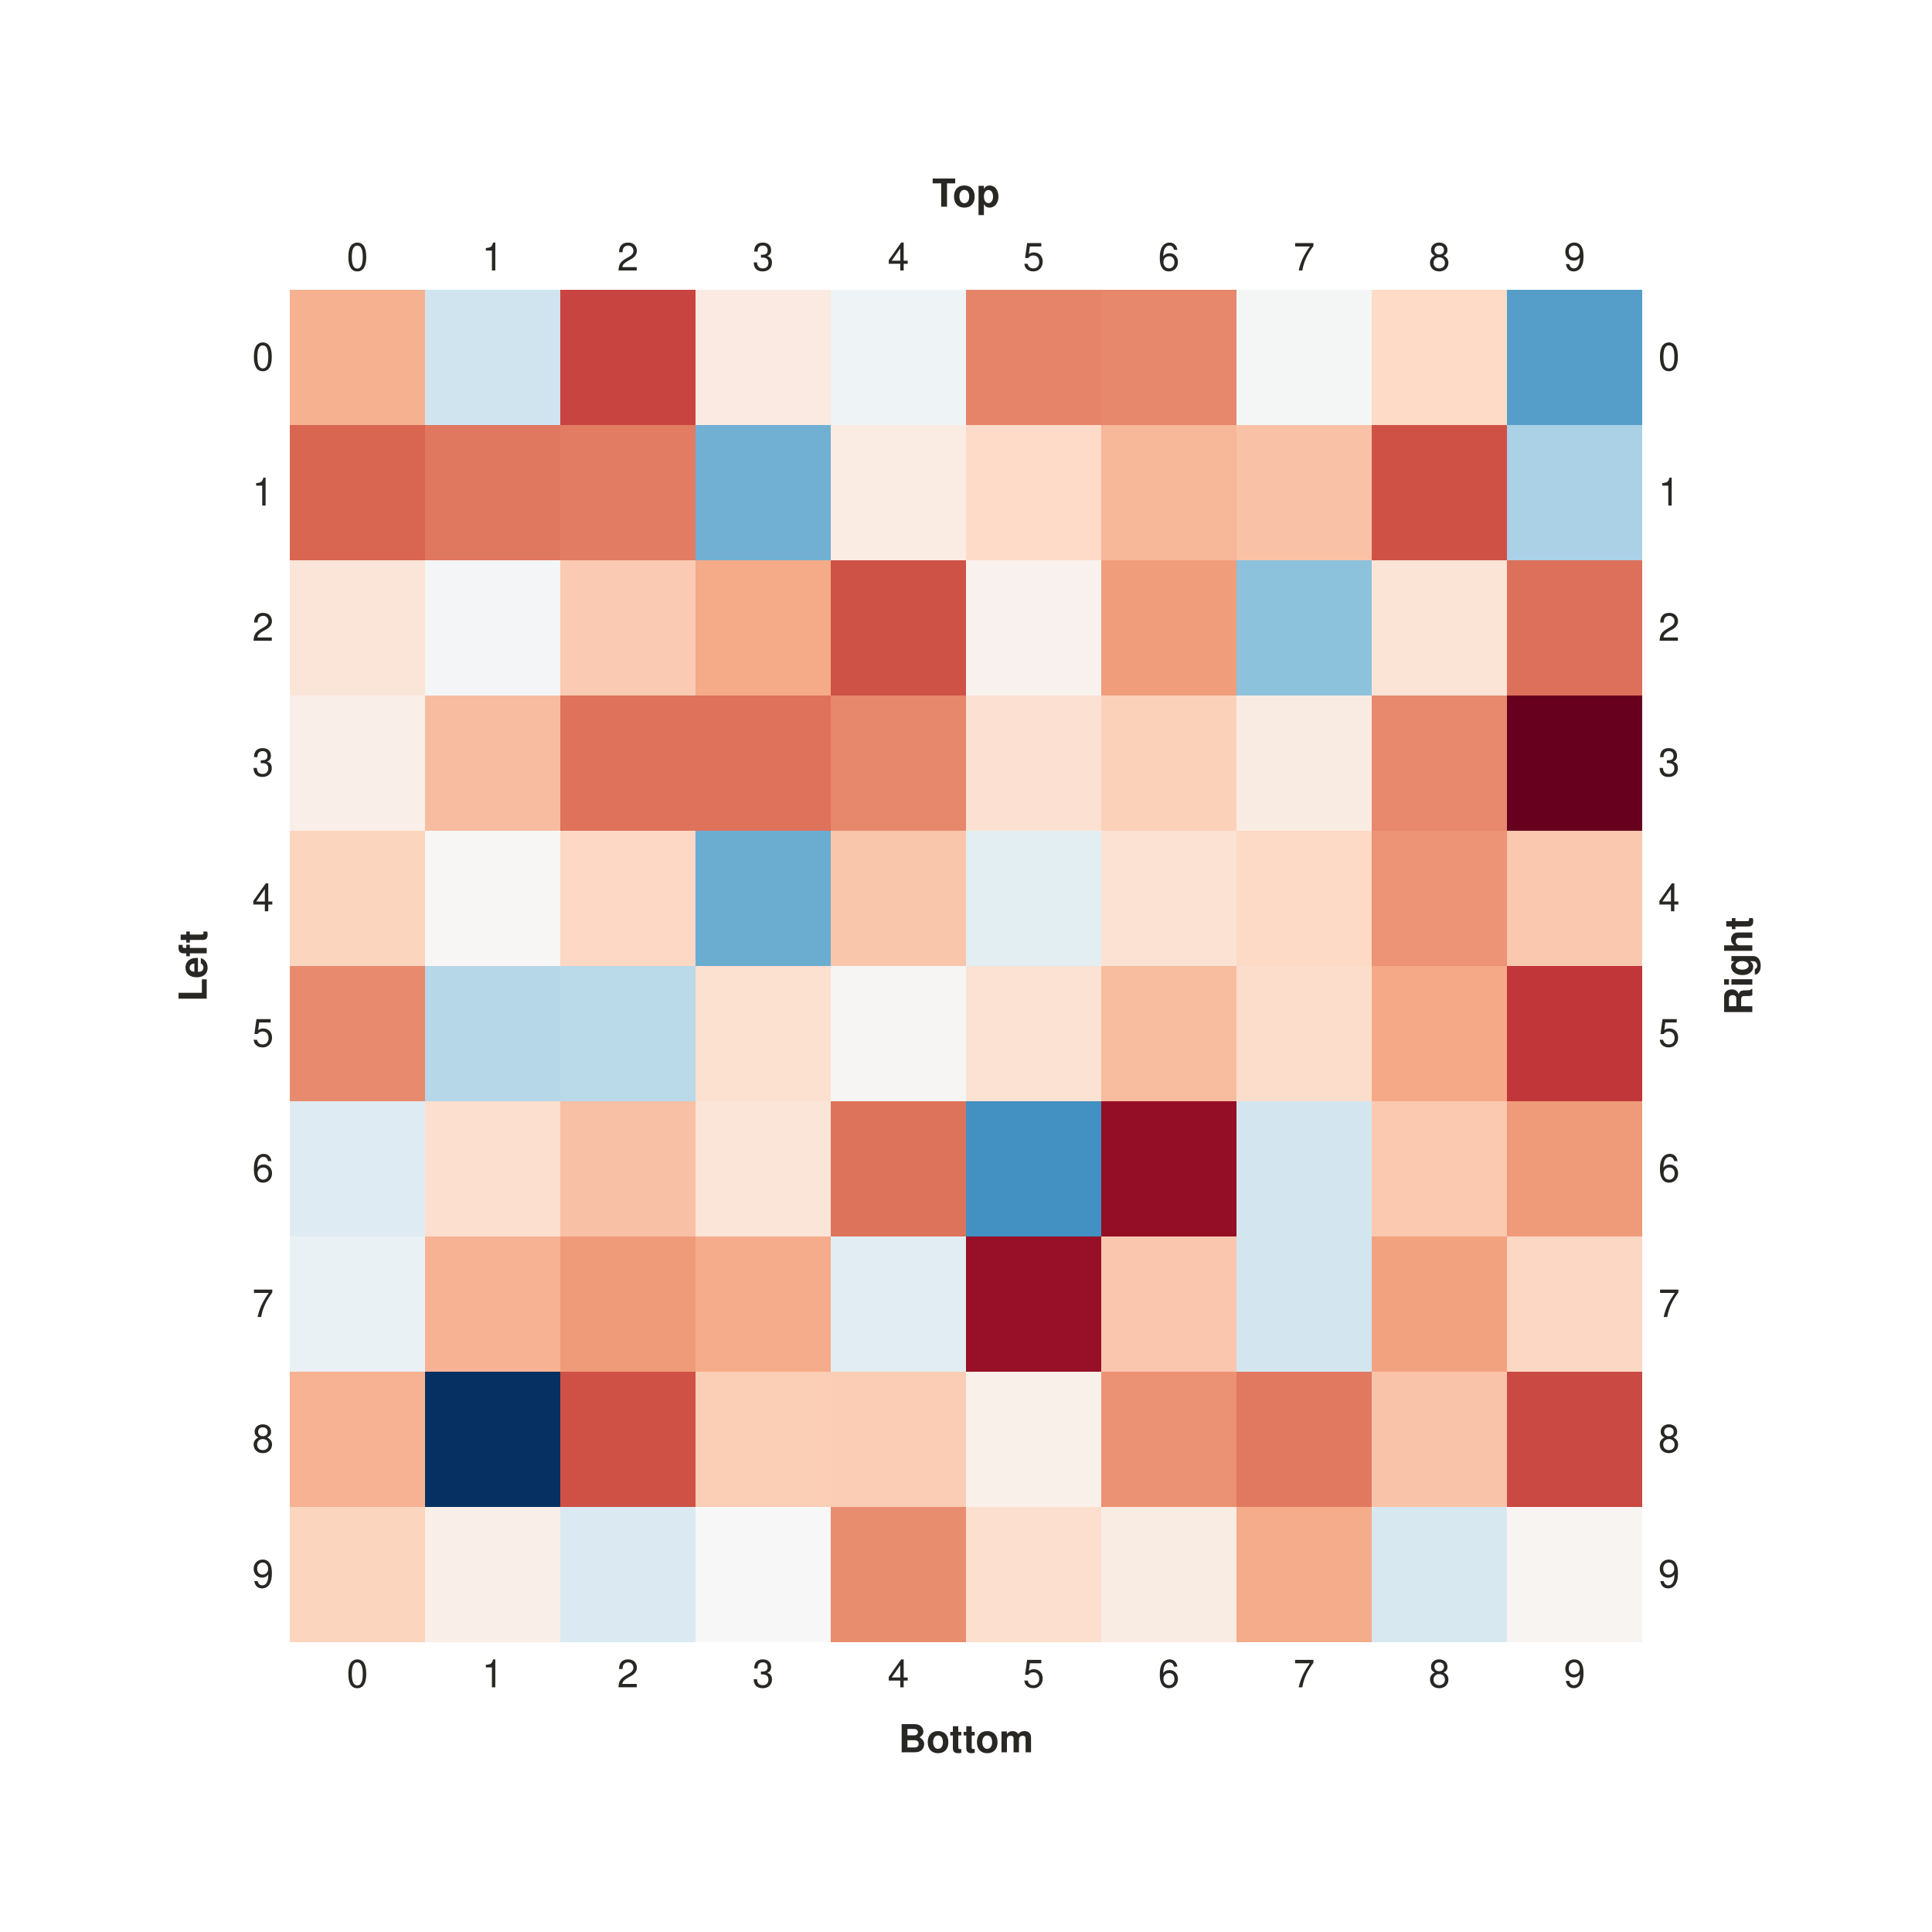
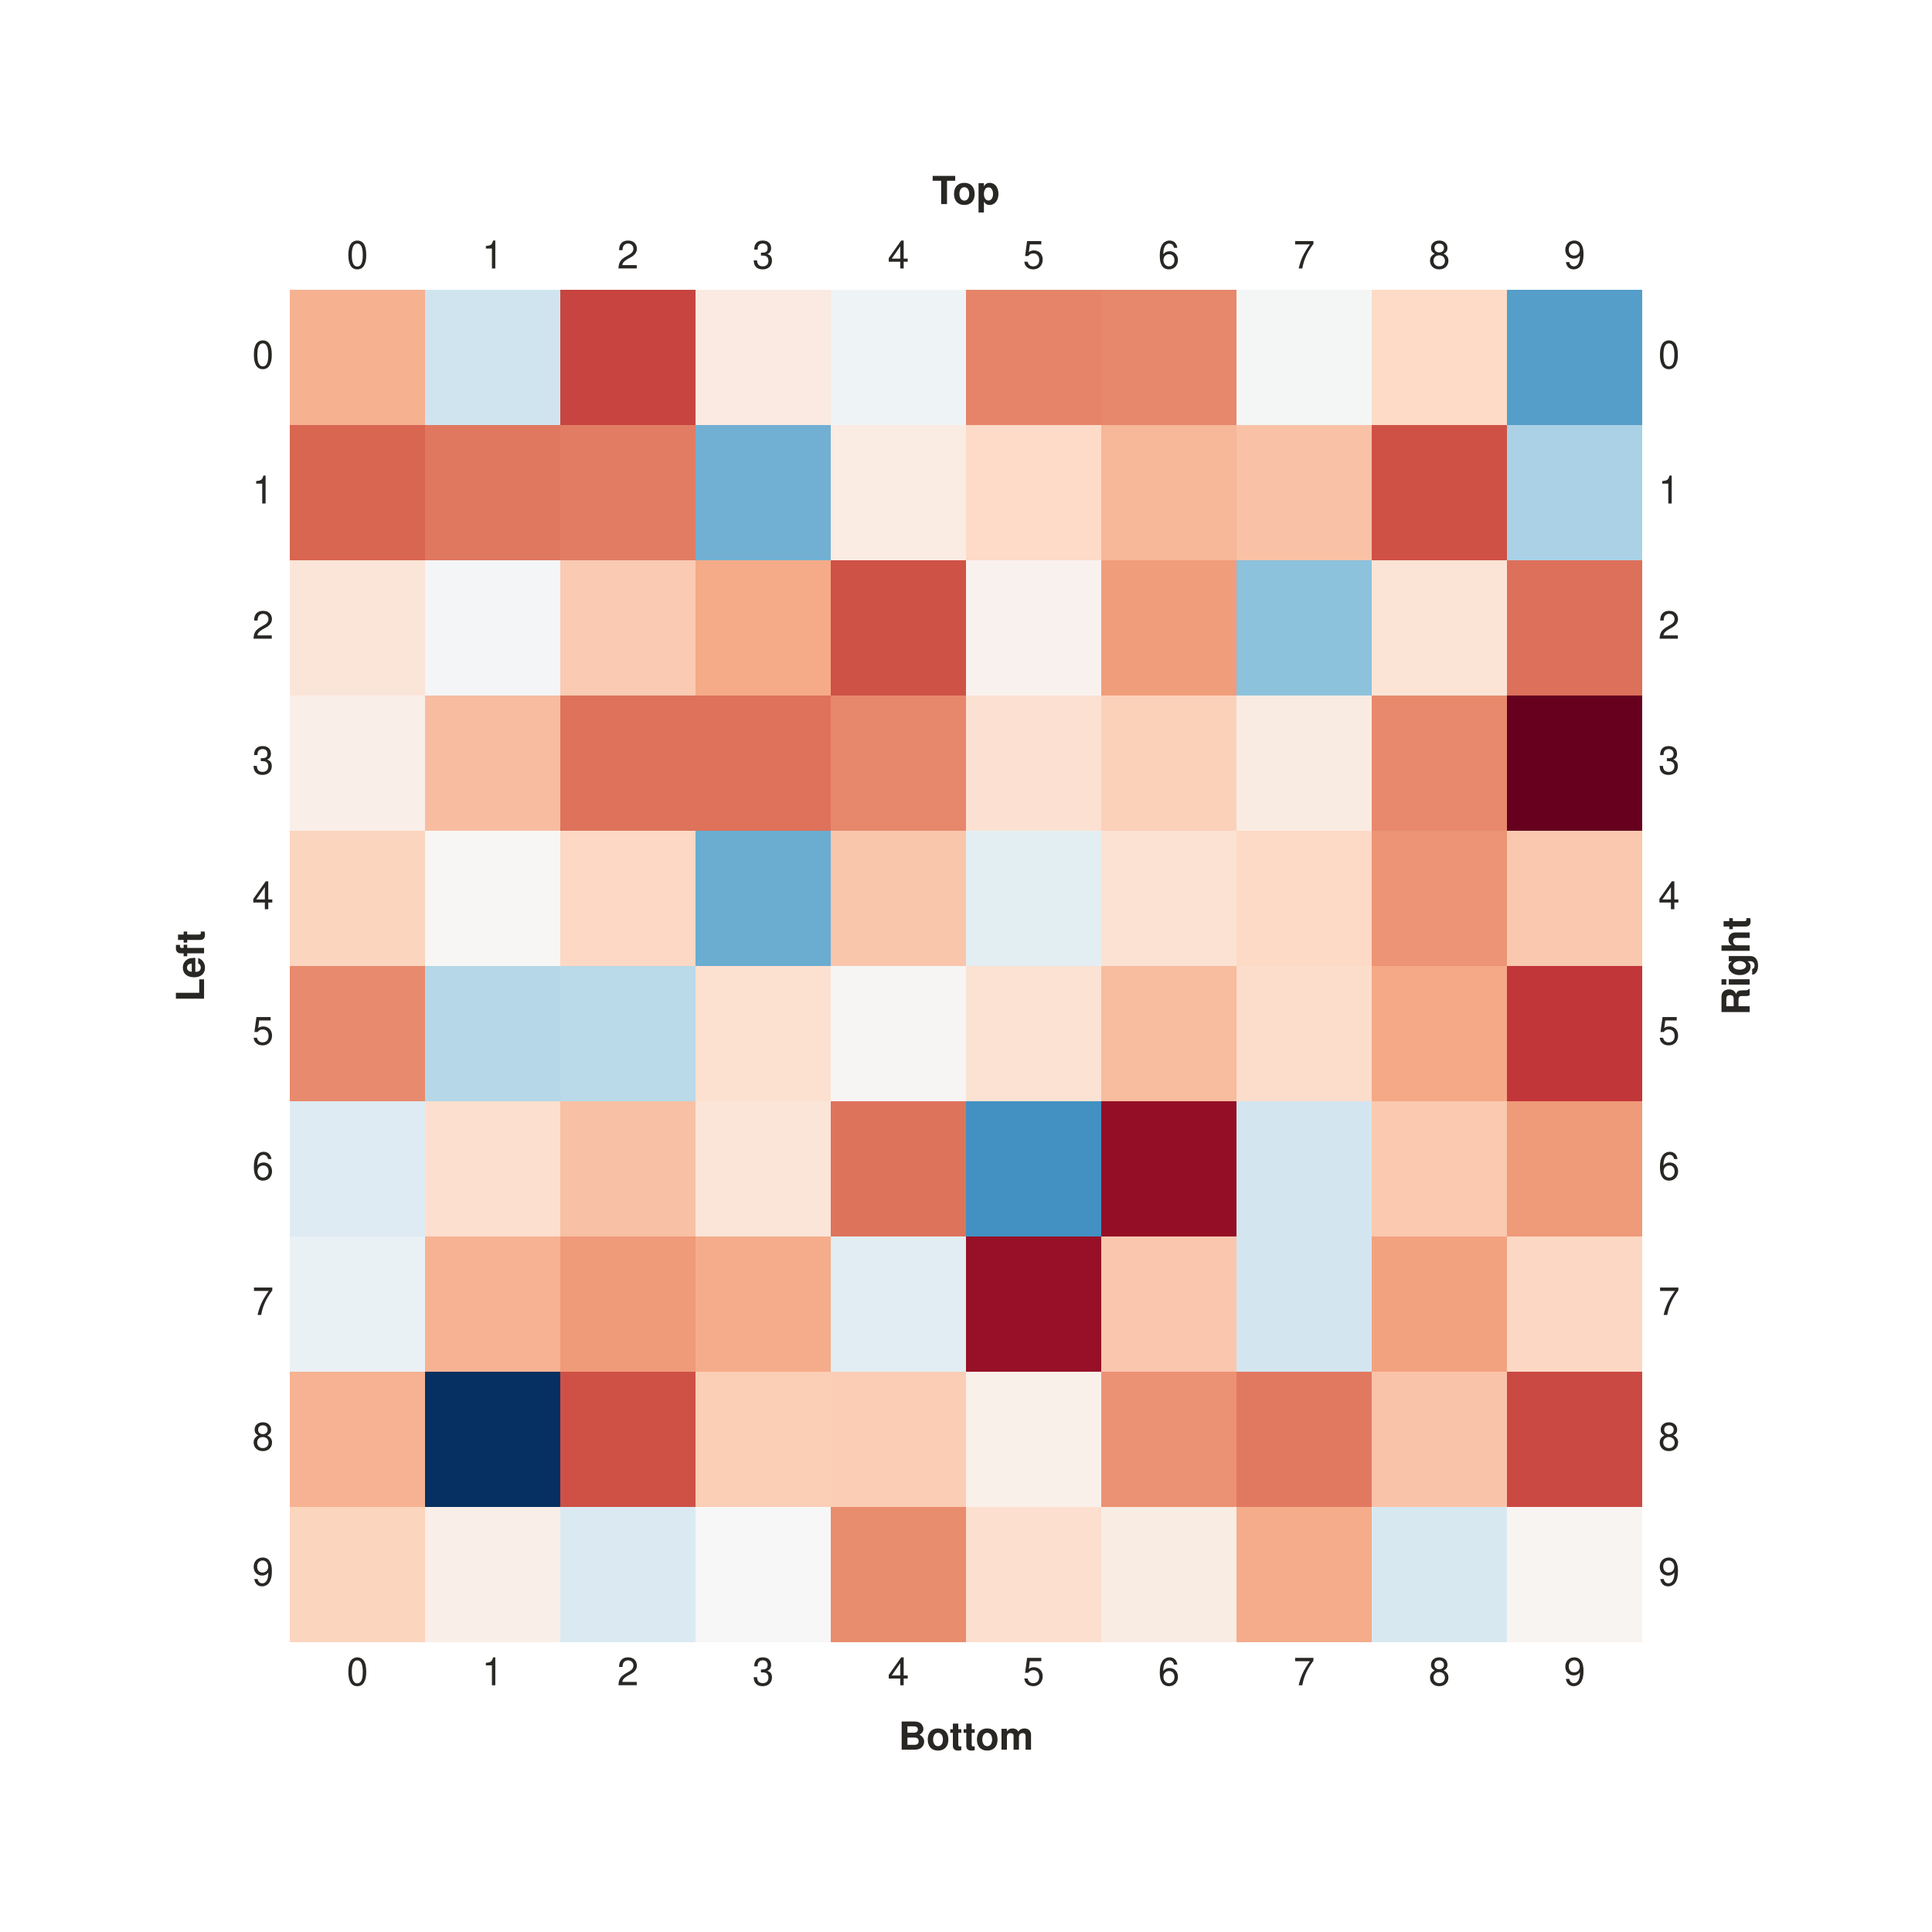
- <svg xmlns="http://www.w3.org/2000/svg" class="toyplot-canvas-Canvas" height="600px" id="t05a10205318f4686a7c320eac6c85ee1" preserveAspectRatio="xMidYMid meet" style="background-color:transparent;fill:rgb(16.1%,15.3%,14.1%);fill-opacity:1.0;font-family:Helvetica;font-size:12px;opacity:1.0;stroke:rgb(16.1%,15.3%,14.1%);stroke-opacity:1.0;stroke-width:1.0" viewBox="0 0 600 600" width="600px">
-   <g class="toyplot-coordinates-Table" id="t883c51c77dbe473e9f552105efc213cc">
-     <text style="dominant-baseline:middle;fill:rgb(16.1%,15.3%,14.1%);fill-opacity:1.0;font-size:12px;stroke:none;text-anchor:middle" transform="translate(111.0,80.0)">
-       <tspan style="dominant-baseline:inherit">0</tspan>
-     </text>
-     <text style="dominant-baseline:middle;fill:rgb(16.1%,15.3%,14.1%);fill-opacity:1.0;font-size:12px;stroke:none;text-anchor:middle" transform="translate(153.0,80.0)">
-       <tspan style="dominant-baseline:inherit">1</tspan>
-     </text>
-     <text style="dominant-baseline:middle;fill:rgb(16.1%,15.3%,14.1%);fill-opacity:1.0;font-size:12px;stroke:none;text-anchor:middle" transform="translate(195.0,80.0)">
-       <tspan style="dominant-baseline:inherit">2</tspan>
-     </text>
-     <text style="dominant-baseline:middle;fill:rgb(16.1%,15.3%,14.1%);fill-opacity:1.0;font-size:12px;stroke:none;text-anchor:middle" transform="translate(237.0,80.0)">
-       <tspan style="dominant-baseline:inherit">3</tspan>
-     </text>
-     <text style="dominant-baseline:middle;fill:rgb(16.1%,15.3%,14.1%);fill-opacity:1.0;font-size:12px;stroke:none;text-anchor:middle" transform="translate(279.0,80.0)">
-       <tspan style="dominant-baseline:inherit">4</tspan>
-     </text>
-     <text style="dominant-baseline:middle;fill:rgb(16.1%,15.3%,14.1%);fill-opacity:1.0;font-size:12px;stroke:none;text-anchor:middle" transform="translate(321.0,80.0)">
-       <tspan style="dominant-baseline:inherit">5</tspan>
-     </text>
-     <text style="dominant-baseline:middle;fill:rgb(16.1%,15.3%,14.1%);fill-opacity:1.0;font-size:12px;stroke:none;text-anchor:middle" transform="translate(363.0,80.0)">
-       <tspan style="dominant-baseline:inherit">6</tspan>
-     </text>
-     <text style="dominant-baseline:middle;fill:rgb(16.1%,15.3%,14.1%);fill-opacity:1.0;font-size:12px;stroke:none;text-anchor:middle" transform="translate(405.0,80.0)">
-       <tspan style="dominant-baseline:inherit">7</tspan>
-     </text>
-     <text style="dominant-baseline:middle;fill:rgb(16.1%,15.3%,14.1%);fill-opacity:1.0;font-size:12px;stroke:none;text-anchor:middle" transform="translate(447.0,80.0)">
-       <tspan style="dominant-baseline:inherit">8</tspan>
-     </text>
-     <text style="dominant-baseline:middle;fill:rgb(16.1%,15.3%,14.1%);fill-opacity:1.0;font-size:12px;stroke:none;text-anchor:middle" transform="translate(489.0,80.0)">
-       <tspan style="dominant-baseline:inherit">9</tspan>
-     </text>
-     <text style="dominant-baseline:middle;fill:rgb(16.1%,15.3%,14.1%);fill-opacity:1.0;font-size:12px;stroke:none;text-anchor:end" transform="translate(85.0,111.0)">
-       <tspan style="dominant-baseline:inherit">0</tspan>
+ <svg xmlns="http://www.w3.org/2000/svg" class="toyplot-canvas-Canvas" height="600px" id="tc8088cb92591401eb01830d61f2ac888" preserveAspectRatio="xMidYMid meet" style="background-color:transparent;fill:rgb(16.1%,15.3%,14.1%);fill-opacity:1.0;font-family:Helvetica;font-size:12px;opacity:1.0;stroke:rgb(16.1%,15.3%,14.1%);stroke-opacity:1.0;stroke-width:1.0" viewBox="0 0 600 600" width="600px">
+   <g class="toyplot-coordinates-Table" id="te0b5a60a46024a7094e76aac65161b5f">
+     <text style="fill:rgb(16.1%,15.3%,14.1%);fill-opacity:1.0;font-size:12px;stroke:none;text-anchor:middle" transform="translate(111.0,80.0)translate(0,3.375)">
+       <tspan>0</tspan>
+     </text>
+     <text style="fill:rgb(16.1%,15.3%,14.1%);fill-opacity:1.0;font-size:12px;stroke:none;text-anchor:middle" transform="translate(153.0,80.0)translate(0,3.375)">
+       <tspan>1</tspan>
+     </text>
+     <text style="fill:rgb(16.1%,15.3%,14.1%);fill-opacity:1.0;font-size:12px;stroke:none;text-anchor:middle" transform="translate(195.0,80.0)translate(0,3.375)">
+       <tspan>2</tspan>
+     </text>
+     <text style="fill:rgb(16.1%,15.3%,14.1%);fill-opacity:1.0;font-size:12px;stroke:none;text-anchor:middle" transform="translate(237.0,80.0)translate(0,3.375)">
+       <tspan>3</tspan>
+     </text>
+     <text style="fill:rgb(16.1%,15.3%,14.1%);fill-opacity:1.0;font-size:12px;stroke:none;text-anchor:middle" transform="translate(279.0,80.0)translate(0,3.375)">
+       <tspan>4</tspan>
+     </text>
+     <text style="fill:rgb(16.1%,15.3%,14.1%);fill-opacity:1.0;font-size:12px;stroke:none;text-anchor:middle" transform="translate(321.0,80.0)translate(0,3.375)">
+       <tspan>5</tspan>
+     </text>
+     <text style="fill:rgb(16.1%,15.3%,14.1%);fill-opacity:1.0;font-size:12px;stroke:none;text-anchor:middle" transform="translate(363.0,80.0)translate(0,3.375)">
+       <tspan>6</tspan>
+     </text>
+     <text style="fill:rgb(16.1%,15.3%,14.1%);fill-opacity:1.0;font-size:12px;stroke:none;text-anchor:middle" transform="translate(405.0,80.0)translate(0,3.375)">
+       <tspan>7</tspan>
+     </text>
+     <text style="fill:rgb(16.1%,15.3%,14.1%);fill-opacity:1.0;font-size:12px;stroke:none;text-anchor:middle" transform="translate(447.0,80.0)translate(0,3.375)">
+       <tspan>8</tspan>
+     </text>
+     <text style="fill:rgb(16.1%,15.3%,14.1%);fill-opacity:1.0;font-size:12px;stroke:none;text-anchor:middle" transform="translate(489.0,80.0)translate(0,3.375)">
+       <tspan>9</tspan>
+     </text>
+     <text style="fill:rgb(16.1%,15.3%,14.1%);fill-opacity:1.0;font-size:12px;stroke:none;text-anchor:end" transform="translate(85.0,111.0)translate(0,3.375)">
+       <tspan>0</tspan>
    </text>
    <rect height="42.0" style="fill:rgb(96.5%,69.4%,57%);fill-opacity:1.0;stroke:none" width="42.0" x="90.0" y="90.0" />
    <rect height="42.0" style="fill:rgb(81.6%,89.6%,94%);fill-opacity:1.0;stroke:none" width="42.0" x="132.0" y="90.0" />
    <rect height="42.0" style="fill:rgb(78.4%,26.6%,25%);fill-opacity:1.0;stroke:none" width="42.0" x="174.0" y="90.0" />
    <rect height="42.0" style="fill:rgb(97.9%,91.8%,88.2%);fill-opacity:1.0;stroke:none" width="42.0" x="216.0" y="90.0" />
    <rect height="42.0" style="fill:rgb(93.5%,95.3%,96.2%);fill-opacity:1.0;stroke:none" width="42.0" x="258.0" y="90.0" />
    <rect height="42.0" style="fill:rgb(90.1%,51.9%,41.1%);fill-opacity:1.0;stroke:none" width="42.0" x="300.0" y="90.0" />
    <rect height="42.0" style="fill:rgb(90.6%,53.1%,42.1%);fill-opacity:1.0;stroke:none" width="42.0" x="342.0" y="90.0" />
    <rect height="42.0" style="fill:rgb(95.6%,96.3%,96.6%);fill-opacity:1.0;stroke:none" width="42.0" x="384.0" y="90.0" />
    <rect height="42.0" style="fill:rgb(99.2%,85.7%,77.7%);fill-opacity:1.0;stroke:none" width="42.0" x="426.0" y="90.0" />
    <rect height="42.0" style="fill:rgb(33%,61.9%,78.8%);fill-opacity:1.0;stroke:none" width="42.0" x="468.0" y="90.0" />
-     <text style="dominant-baseline:middle;fill:rgb(16.1%,15.3%,14.1%);fill-opacity:1.0;font-size:12px;stroke:none;text-anchor:begin" transform="translate(515.0,111.0)">
-       <tspan style="dominant-baseline:inherit">0</tspan>
-     </text>
-     <text style="dominant-baseline:middle;fill:rgb(16.1%,15.3%,14.1%);fill-opacity:1.0;font-size:12px;stroke:none;text-anchor:end" transform="translate(85.0,153.0)">
-       <tspan style="dominant-baseline:inherit">1</tspan>
+     <text style="fill:rgb(16.1%,15.3%,14.1%);fill-opacity:1.0;font-size:12px;stroke:none;text-anchor:begin" transform="translate(515.0,111.0)translate(0,3.375)">
+       <tspan>0</tspan>
+     </text>
+     <text style="fill:rgb(16.1%,15.3%,14.1%);fill-opacity:1.0;font-size:12px;stroke:none;text-anchor:end" transform="translate(85.0,153.0)translate(0,3.375)">
+       <tspan>1</tspan>
    </text>
    <rect height="42.0" style="fill:rgb(84.9%,39.9%,31.9%);fill-opacity:1.0;stroke:none" width="42.0" x="90.0" y="132.0" />
    <rect height="42.0" style="fill:rgb(88%,47.1%,37.5%);fill-opacity:1.0;stroke:none" width="42.0" x="132.0" y="132.0" />
    <rect height="42.0" style="fill:rgb(88.8%,48.9%,38.8%);fill-opacity:1.0;stroke:none" width="42.0" x="174.0" y="132.0" />
    <rect height="42.0" style="fill:rgb(44.6%,69.2%,82.7%);fill-opacity:1.0;stroke:none" width="42.0" x="216.0" y="132.0" />
    <rect height="42.0" style="fill:rgb(97.9%,92.2%,88.9%);fill-opacity:1.0;stroke:none" width="42.0" x="258.0" y="132.0" />
    <rect height="42.0" style="fill:rgb(99.2%,86%,78.3%);fill-opacity:1.0;stroke:none" width="42.0" x="300.0" y="132.0" />
    <rect height="42.0" style="fill:rgb(96.9%,71.8%,60%);fill-opacity:1.0;stroke:none" width="42.0" x="342.0" y="132.0" />
    <rect height="42.0" style="fill:rgb(97.6%,75.9%,65.3%);fill-opacity:1.0;stroke:none" width="42.0" x="384.0" y="132.0" />
    <rect height="42.0" style="fill:rgb(81.1%,31.9%,27.5%);fill-opacity:1.0;stroke:none" width="42.0" x="426.0" y="132.0" />
    <rect height="42.0" style="fill:rgb(66.8%,82.1%,89.8%);fill-opacity:1.0;stroke:none" width="42.0" x="468.0" y="132.0" />
-     <text style="dominant-baseline:middle;fill:rgb(16.1%,15.3%,14.1%);fill-opacity:1.0;font-size:12px;stroke:none;text-anchor:begin" transform="translate(515.0,153.0)">
-       <tspan style="dominant-baseline:inherit">1</tspan>
-     </text>
-     <text style="dominant-baseline:middle;fill:rgb(16.1%,15.3%,14.1%);fill-opacity:1.0;font-size:12px;stroke:none;text-anchor:end" transform="translate(85.0,195.0)">
-       <tspan style="dominant-baseline:inherit">2</tspan>
+     <text style="fill:rgb(16.1%,15.3%,14.1%);fill-opacity:1.0;font-size:12px;stroke:none;text-anchor:begin" transform="translate(515.0,153.0)translate(0,3.375)">
+       <tspan>1</tspan>
+     </text>
+     <text style="fill:rgb(16.1%,15.3%,14.1%);fill-opacity:1.0;font-size:12px;stroke:none;text-anchor:end" transform="translate(85.0,195.0)translate(0,3.375)">
+       <tspan>2</tspan>
    </text>
    <rect height="42.0" style="fill:rgb(98.4%,89.8%,84.7%);fill-opacity:1.0;stroke:none" width="42.0" x="90.0" y="174.0" />
    <rect height="42.0" style="fill:rgb(95.1%,96%,96.5%);fill-opacity:1.0;stroke:none" width="42.0" x="132.0" y="174.0" />
    <rect height="42.0" style="fill:rgb(98.1%,79.3%,69.7%);fill-opacity:1.0;stroke:none" width="42.0" x="174.0" y="174.0" />
    <rect height="42.0" style="fill:rgb(96%,66.5%,53.3%);fill-opacity:1.0;stroke:none" width="42.0" x="216.0" y="174.0" />
    <rect height="42.0" style="fill:rgb(81.1%,32%,27.6%);fill-opacity:1.0;stroke:none" width="42.0" x="258.0" y="174.0" />
    <rect height="42.0" style="fill:rgb(97.3%,94.7%,93.2%);fill-opacity:1.0;stroke:none" width="42.0" x="300.0" y="174.0" />
    <rect height="42.0" style="fill:rgb(94.3%,61.5%,48.5%);fill-opacity:1.0;stroke:none" width="42.0" x="342.0" y="174.0" />
    <rect height="42.0" style="fill:rgb(55.2%,75.9%,86.4%);fill-opacity:1.0;stroke:none" width="42.0" x="384.0" y="174.0" />
    <rect height="42.0" style="fill:rgb(98.5%,89.4%,84.1%);fill-opacity:1.0;stroke:none" width="42.0" x="426.0" y="174.0" />
    <rect height="42.0" style="fill:rgb(86.7%,44.1%,35.1%);fill-opacity:1.0;stroke:none" width="42.0" x="468.0" y="174.0" />
-     <text style="dominant-baseline:middle;fill:rgb(16.1%,15.3%,14.1%);fill-opacity:1.0;font-size:12px;stroke:none;text-anchor:begin" transform="translate(515.0,195.0)">
-       <tspan style="dominant-baseline:inherit">2</tspan>
-     </text>
-     <text style="dominant-baseline:middle;fill:rgb(16.1%,15.3%,14.1%);fill-opacity:1.0;font-size:12px;stroke:none;text-anchor:end" transform="translate(85.0,237.0)">
-       <tspan style="dominant-baseline:inherit">3</tspan>
+     <text style="fill:rgb(16.1%,15.3%,14.1%);fill-opacity:1.0;font-size:12px;stroke:none;text-anchor:begin" transform="translate(515.0,195.0)translate(0,3.375)">
+       <tspan>2</tspan>
+     </text>
+     <text style="fill:rgb(16.1%,15.3%,14.1%);fill-opacity:1.0;font-size:12px;stroke:none;text-anchor:end" transform="translate(85.0,237.0)translate(0,3.375)">
+       <tspan>3</tspan>
    </text>
    <rect height="42.0" style="fill:rgb(97.6%,93.4%,90.9%);fill-opacity:1.0;stroke:none" width="42.0" x="90.0" y="216.0" />
    <rect height="42.0" style="fill:rgb(97.3%,74.2%,63.1%);fill-opacity:1.0;stroke:none" width="42.0" x="132.0" y="216.0" />
    <rect height="42.0" style="fill:rgb(86.9%,44.6%,35.5%);fill-opacity:1.0;stroke:none" width="42.0" x="174.0" y="216.0" />
    <rect height="42.0" style="fill:rgb(87%,44.7%,35.6%);fill-opacity:1.0;stroke:none" width="42.0" x="216.0" y="216.0" />
    <rect height="42.0" style="fill:rgb(90.6%,52.9%,41.9%);fill-opacity:1.0;stroke:none" width="42.0" x="258.0" y="216.0" />
    <rect height="42.0" style="fill:rgb(98.7%,88.3%,82.2%);fill-opacity:1.0;stroke:none" width="42.0" x="300.0" y="216.0" />
    <rect height="42.0" style="fill:rgb(98.5%,81.8%,72.8%);fill-opacity:1.0;stroke:none" width="42.0" x="342.0" y="216.0" />
    <rect height="42.0" style="fill:rgb(97.9%,92%,88.5%);fill-opacity:1.0;stroke:none" width="42.0" x="384.0" y="216.0" />
    <rect height="42.0" style="fill:rgb(91%,53.9%,42.7%);fill-opacity:1.0;stroke:none" width="42.0" x="426.0" y="216.0" />
    <rect height="42.0" style="fill:rgb(40.4%,0%,12.2%);fill-opacity:1.0;stroke:none" width="42.0" x="468.0" y="216.0" />
-     <text style="dominant-baseline:middle;fill:rgb(16.1%,15.3%,14.1%);fill-opacity:1.0;font-size:12px;stroke:none;text-anchor:begin" transform="translate(515.0,237.0)">
-       <tspan style="dominant-baseline:inherit">3</tspan>
-     </text>
-     <text style="dominant-baseline:middle;fill:rgb(16.1%,15.3%,14.1%);fill-opacity:1.0;font-size:12px;stroke:none;text-anchor:end" transform="translate(85.0,279.0)">
-       <tspan style="dominant-baseline:inherit">4</tspan>
+     <text style="fill:rgb(16.1%,15.3%,14.1%);fill-opacity:1.0;font-size:12px;stroke:none;text-anchor:begin" transform="translate(515.0,237.0)translate(0,3.375)">
+       <tspan>3</tspan>
+     </text>
+     <text style="fill:rgb(16.1%,15.3%,14.1%);fill-opacity:1.0;font-size:12px;stroke:none;text-anchor:end" transform="translate(85.0,279.0)translate(0,3.375)">
+       <tspan>4</tspan>
    </text>
    <rect height="42.0" style="fill:rgb(98.8%,83.5%,75%);fill-opacity:1.0;stroke:none" width="42.0" x="90.0" y="258.0" />
    <rect height="42.0" style="fill:rgb(96.9%,96.5%,96.2%);fill-opacity:1.0;stroke:none" width="42.0" x="132.0" y="258.0" />
    <rect height="42.0" style="fill:rgb(99.1%,84.9%,76.8%);fill-opacity:1.0;stroke:none" width="42.0" x="174.0" y="258.0" />
    <rect height="42.0" style="fill:rgb(41.8%,67.4%,81.8%);fill-opacity:1.0;stroke:none" width="42.0" x="216.0" y="258.0" />
    <rect height="42.0" style="fill:rgb(97.8%,77.4%,67.2%);fill-opacity:1.0;stroke:none" width="42.0" x="258.0" y="258.0" />
    <rect height="42.0" style="fill:rgb(89.1%,93.2%,95.4%);fill-opacity:1.0;stroke:none" width="42.0" x="300.0" y="258.0" />
    <rect height="42.0" style="fill:rgb(98.6%,88.6%,82.7%);fill-opacity:1.0;stroke:none" width="42.0" x="342.0" y="258.0" />
    <rect height="42.0" style="fill:rgb(99.2%,85.6%,77.6%);fill-opacity:1.0;stroke:none" width="42.0" x="384.0" y="258.0" />
    <rect height="42.0" style="fill:rgb(92.7%,57.9%,45.7%);fill-opacity:1.0;stroke:none" width="42.0" x="426.0" y="258.0" />
    <rect height="42.0" style="fill:rgb(98%,78.6%,68.7%);fill-opacity:1.0;stroke:none" width="42.0" x="468.0" y="258.0" />
-     <text style="dominant-baseline:middle;fill:rgb(16.1%,15.3%,14.1%);fill-opacity:1.0;font-size:12px;stroke:none;text-anchor:begin" transform="translate(515.0,279.0)">
-       <tspan style="dominant-baseline:inherit">4</tspan>
-     </text>
-     <text style="dominant-baseline:middle;fill:rgb(16.1%,15.3%,14.1%);fill-opacity:1.0;font-size:12px;stroke:none;text-anchor:end" transform="translate(85.0,321.0)">
-       <tspan style="dominant-baseline:inherit">5</tspan>
+     <text style="fill:rgb(16.1%,15.3%,14.1%);fill-opacity:1.0;font-size:12px;stroke:none;text-anchor:begin" transform="translate(515.0,279.0)translate(0,3.375)">
+       <tspan>4</tspan>
+     </text>
+     <text style="fill:rgb(16.1%,15.3%,14.1%);fill-opacity:1.0;font-size:12px;stroke:none;text-anchor:end" transform="translate(85.0,321.0)translate(0,3.375)">
+       <tspan>5</tspan>
    </text>
    <rect height="42.0" style="fill:rgb(91%,54%,42.7%);fill-opacity:1.0;stroke:none" width="42.0" x="90.0" y="300.0" />
    <rect height="42.0" style="fill:rgb(71%,84.2%,91%);fill-opacity:1.0;stroke:none" width="42.0" x="132.0" y="300.0" />
    <rect height="42.0" style="fill:rgb(72.8%,85.2%,91.5%);fill-opacity:1.0;stroke:none" width="42.0" x="174.0" y="300.0" />
    <rect height="42.0" style="fill:rgb(98.8%,87.9%,81.5%);fill-opacity:1.0;stroke:none" width="42.0" x="216.0" y="300.0" />
    <rect height="42.0" style="fill:rgb(97%,96.2%,95.7%);fill-opacity:1.0;stroke:none" width="42.0" x="258.0" y="300.0" />
    <rect height="42.0" style="fill:rgb(98.6%,88.7%,82.9%);fill-opacity:1.0;stroke:none" width="42.0" x="300.0" y="300.0" />
    <rect height="42.0" style="fill:rgb(97.2%,73.6%,62.4%);fill-opacity:1.0;stroke:none" width="42.0" x="342.0" y="300.0" />
    <rect height="42.0" style="fill:rgb(99%,86.7%,79.5%);fill-opacity:1.0;stroke:none" width="42.0" x="384.0" y="300.0" />
    <rect height="42.0" style="fill:rgb(95.9%,66.1%,52.7%);fill-opacity:1.0;stroke:none" width="42.0" x="426.0" y="300.0" />
    <rect height="42.0" style="fill:rgb(75.7%,21.3%,22.5%);fill-opacity:1.0;stroke:none" width="42.0" x="468.0" y="300.0" />
-     <text style="dominant-baseline:middle;fill:rgb(16.1%,15.3%,14.1%);fill-opacity:1.0;font-size:12px;stroke:none;text-anchor:begin" transform="translate(515.0,321.0)">
-       <tspan style="dominant-baseline:inherit">5</tspan>
-     </text>
-     <text style="dominant-baseline:middle;fill:rgb(16.1%,15.3%,14.1%);fill-opacity:1.0;font-size:12px;stroke:none;text-anchor:end" transform="translate(85.0,363.0)">
-       <tspan style="dominant-baseline:inherit">6</tspan>
+     <text style="fill:rgb(16.1%,15.3%,14.1%);fill-opacity:1.0;font-size:12px;stroke:none;text-anchor:begin" transform="translate(515.0,321.0)translate(0,3.375)">
+       <tspan>5</tspan>
+     </text>
+     <text style="fill:rgb(16.1%,15.3%,14.1%);fill-opacity:1.0;font-size:12px;stroke:none;text-anchor:end" transform="translate(85.0,363.0)translate(0,3.375)">
+       <tspan>6</tspan>
    </text>
    <rect height="42.0" style="fill:rgb(87.2%,92.3%,95.1%);fill-opacity:1.0;stroke:none" width="42.0" x="90.0" y="342.0" />
    <rect height="42.0" style="fill:rgb(98.9%,87.3%,80.6%);fill-opacity:1.0;stroke:none" width="42.0" x="132.0" y="342.0" />
    <rect height="42.0" style="fill:rgb(97.4%,75.3%,64.5%);fill-opacity:1.0;stroke:none" width="42.0" x="174.0" y="342.0" />
    <rect height="42.0" style="fill:rgb(98.4%,89.9%,84.9%);fill-opacity:1.0;stroke:none" width="42.0" x="216.0" y="342.0" />
    <rect height="42.0" style="fill:rgb(87.2%,45.2%,36%);fill-opacity:1.0;stroke:none" width="42.0" x="258.0" y="342.0" />
    <rect height="42.0" style="fill:rgb(25.7%,56.8%,76%);fill-opacity:1.0;stroke:none" width="42.0" x="300.0" y="342.0" />
    <rect height="42.0" style="fill:rgb(58.2%,5.7%,15%);fill-opacity:1.0;stroke:none" width="42.0" x="342.0" y="342.0" />
    <rect height="42.0" style="fill:rgb(82.9%,90.3%,94.3%);fill-opacity:1.0;stroke:none" width="42.0" x="384.0" y="342.0" />
    <rect height="42.0" style="fill:rgb(98%,78.7%,68.8%);fill-opacity:1.0;stroke:none" width="42.0" x="426.0" y="342.0" />
    <rect height="42.0" style="fill:rgb(93.7%,60.2%,47.5%);fill-opacity:1.0;stroke:none" width="42.0" x="468.0" y="342.0" />
-     <text style="dominant-baseline:middle;fill:rgb(16.1%,15.3%,14.1%);fill-opacity:1.0;font-size:12px;stroke:none;text-anchor:begin" transform="translate(515.0,363.0)">
-       <tspan style="dominant-baseline:inherit">6</tspan>
-     </text>
-     <text style="dominant-baseline:middle;fill:rgb(16.1%,15.3%,14.1%);fill-opacity:1.0;font-size:12px;stroke:none;text-anchor:end" transform="translate(85.0,405.0)">
-       <tspan style="dominant-baseline:inherit">7</tspan>
+     <text style="fill:rgb(16.1%,15.3%,14.1%);fill-opacity:1.0;font-size:12px;stroke:none;text-anchor:begin" transform="translate(515.0,363.0)translate(0,3.375)">
+       <tspan>6</tspan>
+     </text>
+     <text style="fill:rgb(16.1%,15.3%,14.1%);fill-opacity:1.0;font-size:12px;stroke:none;text-anchor:end" transform="translate(85.0,405.0)translate(0,3.375)">
+       <tspan>7</tspan>
    </text>
    <rect height="42.0" style="fill:rgb(91.9%,94.5%,95.9%);fill-opacity:1.0;stroke:none" width="42.0" x="90.0" y="384.0" />
    <rect height="42.0" style="fill:rgb(96.5%,69.8%,57.5%);fill-opacity:1.0;stroke:none" width="42.0" x="132.0" y="384.0" />
    <rect height="42.0" style="fill:rgb(93.7%,60.2%,47.5%);fill-opacity:1.0;stroke:none" width="42.0" x="174.0" y="384.0" />
    <rect height="42.0" style="fill:rgb(96.2%,67.6%,54.7%);fill-opacity:1.0;stroke:none" width="42.0" x="216.0" y="384.0" />
    <rect height="42.0" style="fill:rgb(88.4%,92.8%,95.3%);fill-opacity:1.0;stroke:none" width="42.0" x="258.0" y="384.0" />
    <rect height="42.0" style="fill:rgb(59.3%,6.1%,15.2%);fill-opacity:1.0;stroke:none" width="42.0" x="300.0" y="384.0" />
    <rect height="42.0" style="fill:rgb(97.9%,78.1%,68.1%);fill-opacity:1.0;stroke:none" width="42.0" x="342.0" y="384.0" />
    <rect height="42.0" style="fill:rgb(82.7%,90.1%,94.3%);fill-opacity:1.0;stroke:none" width="42.0" x="384.0" y="384.0" />
    <rect height="42.0" style="fill:rgb(95.1%,63.5%,50%);fill-opacity:1.0;stroke:none" width="42.0" x="426.0" y="384.0" />
    <rect height="42.0" style="fill:rgb(99%,84.8%,76.7%);fill-opacity:1.0;stroke:none" width="42.0" x="468.0" y="384.0" />
-     <text style="dominant-baseline:middle;fill:rgb(16.1%,15.3%,14.1%);fill-opacity:1.0;font-size:12px;stroke:none;text-anchor:begin" transform="translate(515.0,405.0)">
-       <tspan style="dominant-baseline:inherit">7</tspan>
-     </text>
-     <text style="dominant-baseline:middle;fill:rgb(16.1%,15.3%,14.1%);fill-opacity:1.0;font-size:12px;stroke:none;text-anchor:end" transform="translate(85.0,447.0)">
-       <tspan style="dominant-baseline:inherit">8</tspan>
+     <text style="fill:rgb(16.1%,15.3%,14.1%);fill-opacity:1.0;font-size:12px;stroke:none;text-anchor:begin" transform="translate(515.0,405.0)translate(0,3.375)">
+       <tspan>7</tspan>
+     </text>
+     <text style="fill:rgb(16.1%,15.3%,14.1%);fill-opacity:1.0;font-size:12px;stroke:none;text-anchor:end" transform="translate(85.0,447.0)translate(0,3.375)">
+       <tspan>8</tspan>
    </text>
    <rect height="42.0" style="fill:rgb(96.5%,69.7%,57.4%);fill-opacity:1.0;stroke:none" width="42.0" x="90.0" y="426.0" />
    <rect height="42.0" style="fill:rgb(2%,18.8%,38%);fill-opacity:1.0;stroke:none" width="42.0" x="132.0" y="426.0" />
    <rect height="42.0" style="fill:rgb(81.1%,31.9%,27.5%);fill-opacity:1.0;stroke:none" width="42.0" x="174.0" y="426.0" />
    <rect height="42.0" style="fill:rgb(98.4%,80.8%,71.5%);fill-opacity:1.0;stroke:none" width="42.0" x="216.0" y="426.0" />
    <rect height="42.0" style="fill:rgb(98.3%,80.4%,71%);fill-opacity:1.0;stroke:none" width="42.0" x="258.0" y="426.0" />
    <rect height="42.0" style="fill:rgb(97.5%,94%,91.9%);fill-opacity:1.0;stroke:none" width="42.0" x="300.0" y="426.0" />
    <rect height="42.0" style="fill:rgb(92.5%,57.3%,45.3%);fill-opacity:1.0;stroke:none" width="42.0" x="342.0" y="426.0" />
    <rect height="42.0" style="fill:rgb(88.2%,47.4%,37.7%);fill-opacity:1.0;stroke:none" width="42.0" x="384.0" y="426.0" />
    <rect height="42.0" style="fill:rgb(97.7%,76.6%,66.1%);fill-opacity:1.0;stroke:none" width="42.0" x="426.0" y="426.0" />
    <rect height="42.0" style="fill:rgb(79.4%,28.5%,25.9%);fill-opacity:1.0;stroke:none" width="42.0" x="468.0" y="426.0" />
-     <text style="dominant-baseline:middle;fill:rgb(16.1%,15.3%,14.1%);fill-opacity:1.0;font-size:12px;stroke:none;text-anchor:begin" transform="translate(515.0,447.0)">
-       <tspan style="dominant-baseline:inherit">8</tspan>
-     </text>
-     <text style="dominant-baseline:middle;fill:rgb(16.1%,15.3%,14.1%);fill-opacity:1.0;font-size:12px;stroke:none;text-anchor:end" transform="translate(85.0,489.0)">
-       <tspan style="dominant-baseline:inherit">9</tspan>
+     <text style="fill:rgb(16.1%,15.3%,14.1%);fill-opacity:1.0;font-size:12px;stroke:none;text-anchor:begin" transform="translate(515.0,447.0)translate(0,3.375)">
+       <tspan>8</tspan>
+     </text>
+     <text style="fill:rgb(16.1%,15.3%,14.1%);fill-opacity:1.0;font-size:12px;stroke:none;text-anchor:end" transform="translate(85.0,489.0)translate(0,3.375)">
+       <tspan>9</tspan>
    </text>
    <rect height="42.0" style="fill:rgb(98.8%,83.4%,74.8%);fill-opacity:1.0;stroke:none" width="42.0" x="90.0" y="468.0" />
    <rect height="42.0" style="fill:rgb(97.6%,93.4%,91%);fill-opacity:1.0;stroke:none" width="42.0" x="132.0" y="468.0" />
    <rect height="42.0" style="fill:rgb(85.8%,91.6%,94.8%);fill-opacity:1.0;stroke:none" width="42.0" x="174.0" y="468.0" />
    <rect height="42.0" style="fill:rgb(96.9%,96.8%,96.8%);fill-opacity:1.0;stroke:none" width="42.0" x="216.0" y="468.0" />
    <rect height="42.0" style="fill:rgb(91.5%,55.1%,43.6%);fill-opacity:1.0;stroke:none" width="42.0" x="258.0" y="468.0" />
    <rect height="42.0" style="fill:rgb(98.9%,87.6%,80.9%);fill-opacity:1.0;stroke:none" width="42.0" x="300.0" y="468.0" />
    <rect height="42.0" style="fill:rgb(97.8%,92.4%,89.2%);fill-opacity:1.0;stroke:none" width="42.0" x="342.0" y="468.0" />
    <rect height="42.0" style="fill:rgb(96.1%,67.4%,54.4%);fill-opacity:1.0;stroke:none" width="42.0" x="384.0" y="468.0" />
    <rect height="42.0" style="fill:rgb(84.8%,91.1%,94.6%);fill-opacity:1.0;stroke:none" width="42.0" x="426.0" y="468.0" />
    <rect height="42.0" style="fill:rgb(97.2%,95.5%,94.5%);fill-opacity:1.0;stroke:none" width="42.0" x="468.0" y="468.0" />
-     <text style="dominant-baseline:middle;fill:rgb(16.1%,15.3%,14.1%);fill-opacity:1.0;font-size:12px;stroke:none;text-anchor:begin" transform="translate(515.0,489.0)">
-       <tspan style="dominant-baseline:inherit">9</tspan>
-     </text>
-     <text style="dominant-baseline:middle;fill:rgb(16.1%,15.3%,14.1%);fill-opacity:1.0;font-size:12px;stroke:none;text-anchor:middle" transform="translate(111.0,520.0)">
-       <tspan style="dominant-baseline:inherit">0</tspan>
-     </text>
-     <text style="dominant-baseline:middle;fill:rgb(16.1%,15.3%,14.1%);fill-opacity:1.0;font-size:12px;stroke:none;text-anchor:middle" transform="translate(153.0,520.0)">
-       <tspan style="dominant-baseline:inherit">1</tspan>
-     </text>
-     <text style="dominant-baseline:middle;fill:rgb(16.1%,15.3%,14.1%);fill-opacity:1.0;font-size:12px;stroke:none;text-anchor:middle" transform="translate(195.0,520.0)">
-       <tspan style="dominant-baseline:inherit">2</tspan>
-     </text>
-     <text style="dominant-baseline:middle;fill:rgb(16.1%,15.3%,14.1%);fill-opacity:1.0;font-size:12px;stroke:none;text-anchor:middle" transform="translate(237.0,520.0)">
-       <tspan style="dominant-baseline:inherit">3</tspan>
-     </text>
-     <text style="dominant-baseline:middle;fill:rgb(16.1%,15.3%,14.1%);fill-opacity:1.0;font-size:12px;stroke:none;text-anchor:middle" transform="translate(279.0,520.0)">
-       <tspan style="dominant-baseline:inherit">4</tspan>
-     </text>
-     <text style="dominant-baseline:middle;fill:rgb(16.1%,15.3%,14.1%);fill-opacity:1.0;font-size:12px;stroke:none;text-anchor:middle" transform="translate(321.0,520.0)">
-       <tspan style="dominant-baseline:inherit">5</tspan>
-     </text>
-     <text style="dominant-baseline:middle;fill:rgb(16.1%,15.3%,14.1%);fill-opacity:1.0;font-size:12px;stroke:none;text-anchor:middle" transform="translate(363.0,520.0)">
-       <tspan style="dominant-baseline:inherit">6</tspan>
-     </text>
-     <text style="dominant-baseline:middle;fill:rgb(16.1%,15.3%,14.1%);fill-opacity:1.0;font-size:12px;stroke:none;text-anchor:middle" transform="translate(405.0,520.0)">
-       <tspan style="dominant-baseline:inherit">7</tspan>
-     </text>
-     <text style="dominant-baseline:middle;fill:rgb(16.1%,15.3%,14.1%);fill-opacity:1.0;font-size:12px;stroke:none;text-anchor:middle" transform="translate(447.0,520.0)">
-       <tspan style="dominant-baseline:inherit">8</tspan>
-     </text>
-     <text style="dominant-baseline:middle;fill:rgb(16.1%,15.3%,14.1%);fill-opacity:1.0;font-size:12px;stroke:none;text-anchor:middle" transform="translate(489.0,520.0)">
-       <tspan style="dominant-baseline:inherit">9</tspan>
-     </text>
-     <text style="dominant-baseline:middle;fill:rgb(16.1%,15.3%,14.1%);fill-opacity:1.0;font-size:12px;font-weight:bold;stroke:none;text-anchor:middle" transform="translate(300.0,60.0)">
-       <tspan style="dominant-baseline:inherit">Top</tspan>
-     </text>
-     <text style="dominant-baseline:middle;fill:rgb(16.1%,15.3%,14.1%);fill-opacity:1.0;font-size:12px;font-weight:bold;stroke:none;text-anchor:middle" transform="translate(60.0,300.0)rotate(-90.0)">
-       <tspan style="dominant-baseline:inherit">Left</tspan>
-     </text>
-     <text style="dominant-baseline:middle;fill:rgb(16.1%,15.3%,14.1%);fill-opacity:1.0;font-size:12px;font-weight:bold;stroke:none;text-anchor:middle" transform="translate(540.0,300.0)rotate(-90.0)">
-       <tspan style="dominant-baseline:inherit">Right</tspan>
-     </text>
-     <text style="dominant-baseline:middle;fill:rgb(16.1%,15.3%,14.1%);fill-opacity:1.0;font-size:12px;font-weight:bold;stroke:none;text-anchor:middle" transform="translate(300.0,540.0)">
-       <tspan style="dominant-baseline:inherit">Bottom</tspan>
+     <text style="fill:rgb(16.1%,15.3%,14.1%);fill-opacity:1.0;font-size:12px;stroke:none;text-anchor:begin" transform="translate(515.0,489.0)translate(0,3.375)">
+       <tspan>9</tspan>
+     </text>
+     <text style="fill:rgb(16.1%,15.3%,14.1%);fill-opacity:1.0;font-size:12px;stroke:none;text-anchor:middle" transform="translate(111.0,520.0)translate(0,3.375)">
+       <tspan>0</tspan>
+     </text>
+     <text style="fill:rgb(16.1%,15.3%,14.1%);fill-opacity:1.0;font-size:12px;stroke:none;text-anchor:middle" transform="translate(153.0,520.0)translate(0,3.375)">
+       <tspan>1</tspan>
+     </text>
+     <text style="fill:rgb(16.1%,15.3%,14.1%);fill-opacity:1.0;font-size:12px;stroke:none;text-anchor:middle" transform="translate(195.0,520.0)translate(0,3.375)">
+       <tspan>2</tspan>
+     </text>
+     <text style="fill:rgb(16.1%,15.3%,14.1%);fill-opacity:1.0;font-size:12px;stroke:none;text-anchor:middle" transform="translate(237.0,520.0)translate(0,3.375)">
+       <tspan>3</tspan>
+     </text>
+     <text style="fill:rgb(16.1%,15.3%,14.1%);fill-opacity:1.0;font-size:12px;stroke:none;text-anchor:middle" transform="translate(279.0,520.0)translate(0,3.375)">
+       <tspan>4</tspan>
+     </text>
+     <text style="fill:rgb(16.1%,15.3%,14.1%);fill-opacity:1.0;font-size:12px;stroke:none;text-anchor:middle" transform="translate(321.0,520.0)translate(0,3.375)">
+       <tspan>5</tspan>
+     </text>
+     <text style="fill:rgb(16.1%,15.3%,14.1%);fill-opacity:1.0;font-size:12px;stroke:none;text-anchor:middle" transform="translate(363.0,520.0)translate(0,3.375)">
+       <tspan>6</tspan>
+     </text>
+     <text style="fill:rgb(16.1%,15.3%,14.1%);fill-opacity:1.0;font-size:12px;stroke:none;text-anchor:middle" transform="translate(405.0,520.0)translate(0,3.375)">
+       <tspan>7</tspan>
+     </text>
+     <text style="fill:rgb(16.1%,15.3%,14.1%);fill-opacity:1.0;font-size:12px;stroke:none;text-anchor:middle" transform="translate(447.0,520.0)translate(0,3.375)">
+       <tspan>8</tspan>
+     </text>
+     <text style="fill:rgb(16.1%,15.3%,14.1%);fill-opacity:1.0;font-size:12px;stroke:none;text-anchor:middle" transform="translate(489.0,520.0)translate(0,3.375)">
+       <tspan>9</tspan>
+     </text>
+     <text style="fill:rgb(16.1%,15.3%,14.1%);fill-opacity:1.0;font-size:12px;font-weight:bold;stroke:none;text-anchor:middle" transform="translate(300.0,60.0)translate(0,3.375)">
+       <tspan>Top</tspan>
+     </text>
+     <text style="fill:rgb(16.1%,15.3%,14.1%);fill-opacity:1.0;font-size:12px;font-weight:bold;stroke:none;text-anchor:middle" transform="translate(60.0,300.0)rotate(-90.0)translate(0,3.375)">
+       <tspan>Left</tspan>
+     </text>
+     <text style="fill:rgb(16.1%,15.3%,14.1%);fill-opacity:1.0;font-size:12px;font-weight:bold;stroke:none;text-anchor:middle" transform="translate(540.0,300.0)rotate(-90.0)translate(0,3.375)">
+       <tspan>Right</tspan>
+     </text>
+     <text style="fill:rgb(16.1%,15.3%,14.1%);fill-opacity:1.0;font-size:12px;font-weight:bold;stroke:none;text-anchor:middle" transform="translate(300.0,540.0)translate(0,3.375)">
+       <tspan>Bottom</tspan>
    </text>
  </g>
</svg>
